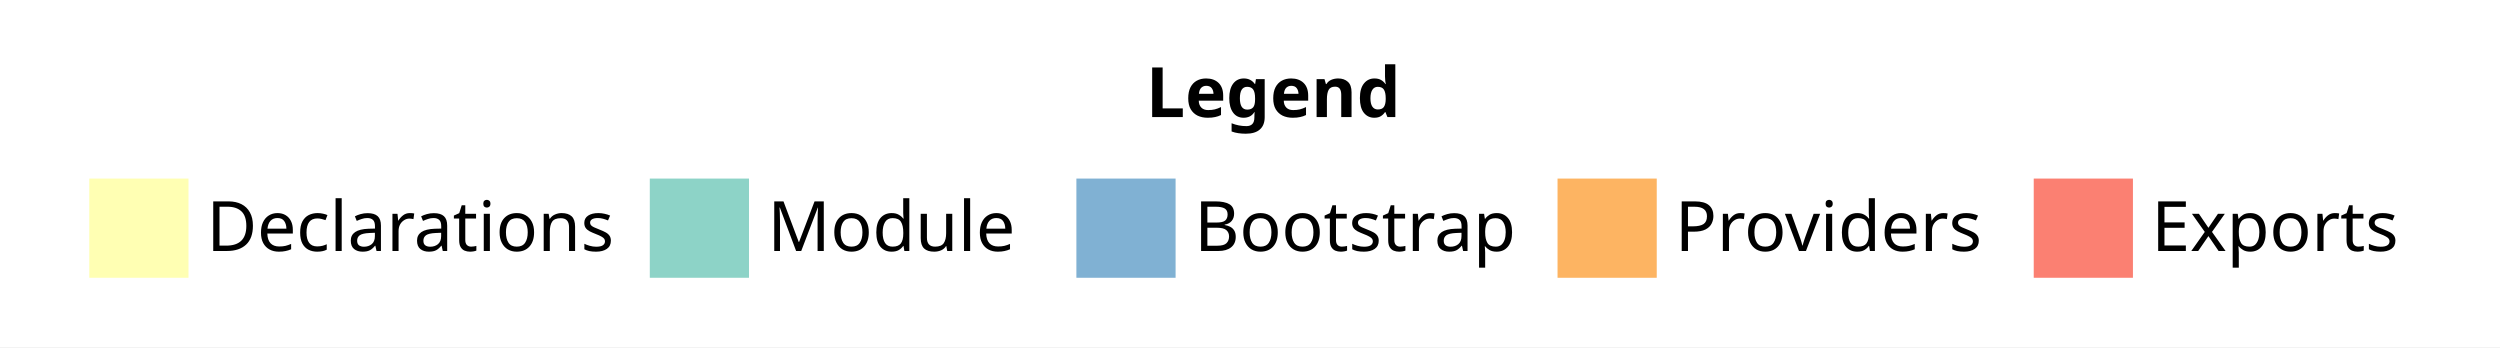
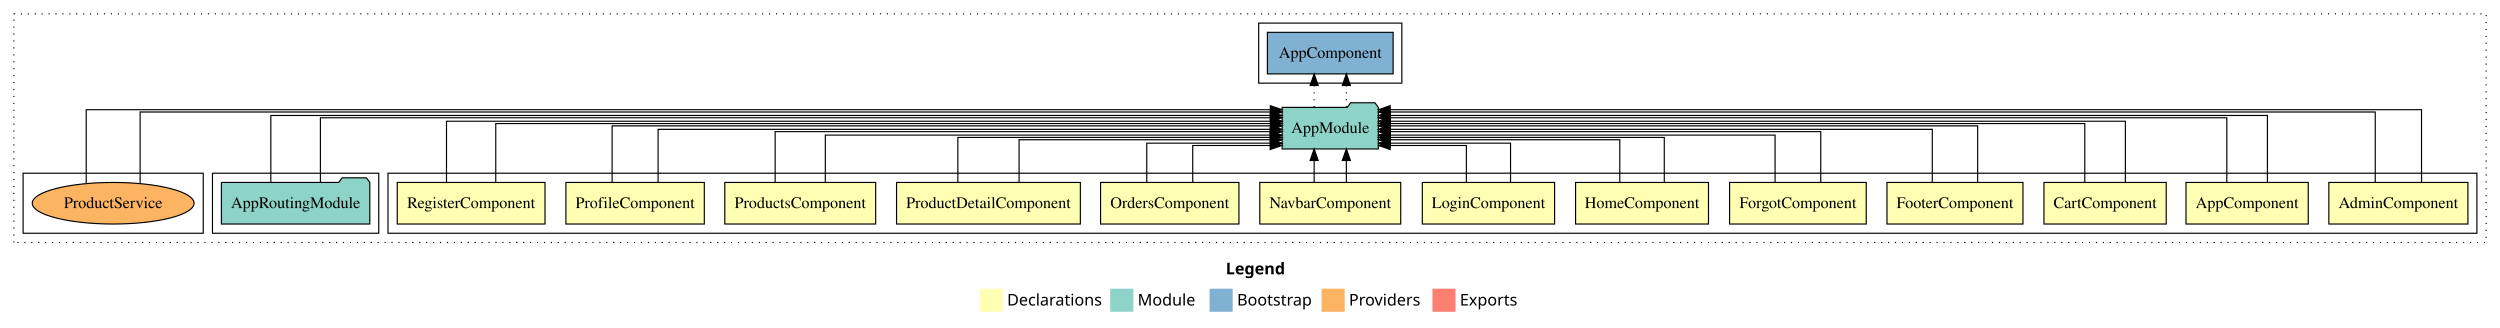
- <svg xmlns="http://www.w3.org/2000/svg" width="504pt" height="70pt" viewBox="0.00 0.00 504.00 70.00">
-   <g id="graph0" class="graph" transform="scale(1 1) rotate(0) translate(4 66)">
-     <polygon fill="white" stroke="transparent" points="-4,4 -4,-66 500,-66 500,4 -4,4" />
-     <text text-anchor="start" x="227.01" y="-42.4" font-family="Times-12" font-weight="bold" font-size="14.00">Legend</text>
-     <polygon fill="#ffffb3" stroke="transparent" points="14,-10 14,-30 34,-30 34,-10 14,-10" />
-     <text text-anchor="start" x="37.63" y="-15.4" font-family="Times-12" font-size="14.00">  Declarations</text>
-     <polygon fill="#8dd3c7" stroke="transparent" points="127,-10 127,-30 147,-30 147,-10 127,-10" />
-     <text text-anchor="start" x="150.73" y="-15.4" font-family="Times-12" font-size="14.00">  Module</text>
-     <polygon fill="#80b1d3" stroke="transparent" points="213,-10 213,-30 233,-30 233,-10 213,-10" />
-     <text text-anchor="start" x="236.78" y="-15.4" font-family="Times-12" font-size="14.00">  Bootstrap</text>
-     <polygon fill="#fdb462" stroke="transparent" points="310,-10 310,-30 330,-30 330,-10 310,-10" />
-     <text text-anchor="start" x="333.67" y="-15.4" font-family="Times-12" font-size="14.00">  Providers</text>
-     <polygon fill="#fb8072" stroke="transparent" points="406,-10 406,-30 426,-30 426,-10 406,-10" />
-     <text text-anchor="start" x="429.73" y="-15.4" font-family="Times-12" font-size="14.00">  Exports</text>
+ <svg xmlns="http://www.w3.org/2000/svg" width="2165pt" height="284pt" viewBox="0.00 0.00 2165.00 284.00">
+   <g id="graph0" class="graph" transform="scale(1 1) rotate(0) translate(4 280)">
+     <polygon fill="white" stroke="transparent" points="-4,4 -4,-280 2161,-280 2161,4 -4,4" />
+     <text text-anchor="start" x="1057.51" y="-42.4" font-family="Times-12" font-weight="bold" font-size="14.00">Legend</text>
+     <polygon fill="#ffffb3" stroke="transparent" points="844.5,-10 844.5,-30 864.5,-30 864.5,-10 844.5,-10" />
+     <text text-anchor="start" x="868.13" y="-15.4" font-family="Times-12" font-size="14.00">  Declarations</text>
+     <polygon fill="#8dd3c7" stroke="transparent" points="957.5,-10 957.5,-30 977.5,-30 977.5,-10 957.5,-10" />
+     <text text-anchor="start" x="981.23" y="-15.4" font-family="Times-12" font-size="14.00">  Module</text>
+     <polygon fill="#80b1d3" stroke="transparent" points="1043.5,-10 1043.5,-30 1063.5,-30 1063.5,-10 1043.5,-10" />
+     <text text-anchor="start" x="1067.28" y="-15.4" font-family="Times-12" font-size="14.00">  Bootstrap</text>
+     <polygon fill="#fdb462" stroke="transparent" points="1140.5,-10 1140.5,-30 1160.5,-30 1160.5,-10 1140.5,-10" />
+     <text text-anchor="start" x="1164.17" y="-15.4" font-family="Times-12" font-size="14.00">  Providers</text>
+     <polygon fill="#fb8072" stroke="transparent" points="1236.5,-10 1236.5,-30 1256.5,-30 1256.5,-10 1236.5,-10" />
+     <text text-anchor="start" x="1260.23" y="-15.4" font-family="Times-12" font-size="14.00">  Exports</text>
+     <g id="clust1" class="cluster">
+       <polygon fill="none" stroke="black" stroke-dasharray="1,5" points="8,-70 8,-268 2149,-268 2149,-70 8,-70" />
+     </g>
+     <g id="clust2" class="cluster">
+       <polygon fill="none" stroke="black" points="332,-78 332,-130 2141,-130 2141,-78 332,-78" />
+     </g>
+     <g id="clust16" class="cluster">
+       <polygon fill="none" stroke="black" points="180,-78 180,-130 324,-130 324,-78 180,-78" />
+     </g>
+     <g id="clust18" class="cluster">
+       <polygon fill="none" stroke="black" points="1086,-208 1086,-260 1210,-260 1210,-208 1086,-208" />
+     </g>
+     <g id="clust19" class="cluster">
+       <polygon fill="none" stroke="black" points="16,-78 16,-130 172,-130 172,-78 16,-78" />
+     </g>
+     <g id="node1" class="node">
+       <polygon fill="#ffffb3" stroke="black" points="2133.22,-122 2012.78,-122 2012.78,-86 2133.22,-86 2133.22,-122" />
+       <text text-anchor="middle" x="2073" y="-99.8" font-family="Times,serif" font-size="14.00">AdminComponent</text>
+     </g>
+     <g id="node14" class="node">
+       <polygon fill="#8dd3c7" stroke="black" points="1189.66,-187 1186.66,-191 1165.66,-191 1162.66,-187 1106.34,-187 1106.34,-151 1189.66,-151 1189.66,-187" />
+       <text text-anchor="middle" x="1148" y="-164.8" font-family="Times,serif" font-size="14.00">AppModule</text>
+     </g>
+     <g id="edge1" class="edge">
+       <path fill="none" stroke="black" d="M2093.04,-122.38C2093.04,-146.28 2093.04,-185 2093.04,-185 2093.04,-185 1199.83,-185 1199.83,-185" />
+       <polygon fill="black" stroke="black" points="1199.83,-181.5 1189.83,-185 1199.83,-188.5 1199.83,-181.5" />
+     </g>
+     <g id="edge17" class="edge">
+       <path fill="none" stroke="black" d="M2052.96,-122.32C2052.96,-145.66 2052.96,-183 2052.96,-183 2052.96,-183 1199.83,-183 1199.83,-183" />
+       <polygon fill="black" stroke="black" points="1199.83,-179.5 1189.83,-183 1199.83,-186.5 1199.83,-179.5" />
+     </g>
+     <g id="node2" class="node">
+       <polygon fill="#ffffb3" stroke="black" points="1994.94,-122 1889.06,-122 1889.06,-86 1994.94,-86 1994.94,-122" />
+       <text text-anchor="middle" x="1942" y="-99.8" font-family="Times,serif" font-size="14.00">AppComponent</text>
+     </g>
+     <g id="edge2" class="edge">
+       <path fill="none" stroke="black" d="M1959.57,-122.01C1959.57,-144.49 1959.57,-180 1959.57,-180 1959.57,-180 1199.92,-180 1199.92,-180" />
+       <polygon fill="black" stroke="black" points="1199.92,-176.5 1189.92,-180 1199.92,-183.5 1199.92,-176.5" />
+     </g>
+     <g id="edge18" class="edge">
+       <path fill="none" stroke="black" d="M1924.43,-122.29C1924.43,-144.21 1924.43,-178 1924.43,-178 1924.43,-178 1199.74,-178 1199.74,-178" />
+       <polygon fill="black" stroke="black" points="1199.74,-174.5 1189.74,-178 1199.74,-181.5 1199.74,-174.5" />
+     </g>
+     <g id="node3" class="node">
+       <polygon fill="#ffffb3" stroke="black" points="1871.94,-122 1766.06,-122 1766.06,-86 1871.94,-86 1871.94,-122" />
+       <text text-anchor="middle" x="1819" y="-99.8" font-family="Times,serif" font-size="14.00">CartComponent</text>
+     </g>
+     <g id="edge3" class="edge">
+       <path fill="none" stroke="black" d="M1836.57,-122.28C1836.57,-143.32 1836.57,-175 1836.57,-175 1836.57,-175 1199.78,-175 1199.78,-175" />
+       <polygon fill="black" stroke="black" points="1199.78,-171.5 1189.78,-175 1199.78,-178.5 1199.78,-171.5" />
+     </g>
+     <g id="edge19" class="edge">
+       <path fill="none" stroke="black" d="M1801.43,-122.13C1801.43,-142.57 1801.43,-173 1801.43,-173 1801.43,-173 1199.87,-173 1199.87,-173" />
+       <polygon fill="black" stroke="black" points="1199.87,-169.5 1189.87,-173 1199.87,-176.5 1199.87,-169.5" />
+     </g>
+     <g id="node4" class="node">
+       <polygon fill="#ffffb3" stroke="black" points="1747.88,-122 1630.12,-122 1630.12,-86 1747.88,-86 1747.88,-122" />
+       <text text-anchor="middle" x="1689" y="-99.8" font-family="Times,serif" font-size="14.00">FooterComponent</text>
+     </g>
+     <g id="edge4" class="edge">
+       <path fill="none" stroke="black" d="M1669.35,-122.17C1669.35,-141.09 1669.35,-168 1669.35,-168 1669.35,-168 1199.78,-168 1199.78,-168" />
+       <polygon fill="black" stroke="black" points="1199.78,-164.5 1189.78,-168 1199.78,-171.5 1199.78,-164.5" />
+     </g>
+     <g id="edge20" class="edge">
+       <path fill="none" stroke="black" d="M1708.65,-122.31C1708.65,-142.15 1708.65,-171 1708.65,-171 1708.65,-171 1199.68,-171 1199.68,-171" />
+       <polygon fill="black" stroke="black" points="1199.68,-167.5 1189.68,-171 1199.68,-174.5 1199.68,-167.5" />
+     </g>
+     <g id="node5" class="node">
+       <polygon fill="#ffffb3" stroke="black" points="1612.17,-122 1493.83,-122 1493.83,-86 1612.17,-86 1612.17,-122" />
+       <text text-anchor="middle" x="1553" y="-99.8" font-family="Times,serif" font-size="14.00">ForgotComponent</text>
+     </g>
+     <g id="edge5" class="edge">
+       <path fill="none" stroke="black" d="M1533.22,-122.02C1533.22,-139.37 1533.22,-163 1533.22,-163 1533.22,-163 1199.96,-163 1199.96,-163" />
+       <polygon fill="black" stroke="black" points="1199.96,-159.5 1189.96,-163 1199.96,-166.5 1199.96,-159.5" />
+     </g>
+     <g id="edge21" class="edge">
+       <path fill="none" stroke="black" d="M1572.78,-122.27C1572.78,-140.56 1572.78,-166 1572.78,-166 1572.78,-166 1199.89,-166 1199.89,-166" />
+       <polygon fill="black" stroke="black" points="1199.89,-162.5 1189.89,-166 1199.89,-169.5 1199.89,-162.5" />
+     </g>
+     <g id="node6" class="node">
+       <polygon fill="#ffffb3" stroke="black" points="1475.55,-122 1360.45,-122 1360.45,-86 1475.55,-86 1475.55,-122" />
+       <text text-anchor="middle" x="1418" y="-99.8" font-family="Times,serif" font-size="14.00">HomeComponent</text>
+     </g>
+     <g id="edge6" class="edge">
+       <path fill="none" stroke="black" d="M1437.26,-122.04C1437.26,-138.73 1437.26,-161 1437.26,-161 1437.26,-161 1199.75,-161 1199.75,-161" />
+       <polygon fill="black" stroke="black" points="1199.75,-157.5 1189.75,-161 1199.75,-164.5 1199.75,-157.5" />
+     </g>
+     <g id="edge22" class="edge">
+       <path fill="none" stroke="black" d="M1398.74,-122.01C1398.74,-138.05 1398.74,-159 1398.74,-159 1398.74,-159 1199.69,-159 1199.69,-159" />
+       <polygon fill="black" stroke="black" points="1199.69,-155.5 1189.69,-159 1199.69,-162.5 1199.69,-155.5" />
+     </g>
+     <g id="node7" class="node">
+       <polygon fill="#ffffb3" stroke="black" points="1342.28,-122 1227.72,-122 1227.72,-86 1342.28,-86 1342.28,-122" />
+       <text text-anchor="middle" x="1285" y="-99.8" font-family="Times,serif" font-size="14.00">LoginComponent</text>
+     </g>
+     <g id="edge7" class="edge">
+       <path fill="none" stroke="black" d="M1304.13,-122.19C1304.13,-137.18 1304.13,-156 1304.13,-156 1304.13,-156 1199.84,-156 1199.84,-156" />
+       <polygon fill="black" stroke="black" points="1199.84,-152.5 1189.84,-156 1199.84,-159.5 1199.84,-152.5" />
+     </g>
+     <g id="edge23" class="edge">
+       <path fill="none" stroke="black" d="M1265.87,-122.05C1265.87,-136.37 1265.87,-154 1265.87,-154 1265.87,-154 1199.89,-154 1199.89,-154" />
+       <polygon fill="black" stroke="black" points="1199.89,-150.5 1189.89,-154 1199.89,-157.5 1199.89,-150.5" />
+     </g>
+     <g id="node8" class="node">
+       <polygon fill="#ffffb3" stroke="black" points="1209.03,-122 1086.97,-122 1086.97,-86 1209.03,-86 1209.03,-122" />
+       <text text-anchor="middle" x="1148" y="-99.8" font-family="Times,serif" font-size="14.00">NavbarComponent</text>
+     </g>
+     <g id="edge8" class="edge">
+       <path fill="none" stroke="black" d="M1134.06,-122.11C1134.06,-122.11 1134.06,-140.99 1134.06,-140.99" />
+       <polygon fill="black" stroke="black" points="1130.56,-140.99 1134.06,-150.99 1137.56,-140.99 1130.56,-140.99" />
+     </g>
+     <g id="edge24" class="edge">
+       <path fill="none" stroke="black" d="M1161.94,-122.11C1161.94,-122.11 1161.94,-140.99 1161.94,-140.99" />
+       <polygon fill="black" stroke="black" points="1158.44,-140.99 1161.94,-150.99 1165.44,-140.99 1158.44,-140.99" />
+     </g>
+     <g id="node9" class="node">
+       <polygon fill="#ffffb3" stroke="black" points="1068.92,-122 949.08,-122 949.08,-86 1068.92,-86 1068.92,-122" />
+       <text text-anchor="middle" x="1009" y="-99.8" font-family="Times,serif" font-size="14.00">OrdersComponent</text>
+     </g>
+     <g id="edge9" class="edge">
+       <path fill="none" stroke="black" d="M1028.9,-122.05C1028.9,-136.37 1028.9,-154 1028.9,-154 1028.9,-154 1096.01,-154 1096.01,-154" />
+       <polygon fill="black" stroke="black" points="1096.01,-157.5 1106.01,-154 1096.01,-150.5 1096.01,-157.5" />
+     </g>
+     <g id="edge25" class="edge">
+       <path fill="none" stroke="black" d="M989.1,-122.19C989.1,-137.18 989.1,-156 989.1,-156 989.1,-156 1096.25,-156 1096.25,-156" />
+       <polygon fill="black" stroke="black" points="1096.25,-159.5 1106.25,-156 1096.25,-152.5 1096.25,-159.5" />
+     </g>
+     <g id="node10" class="node">
+       <polygon fill="#ffffb3" stroke="black" points="931.59,-122 772.41,-122 772.41,-86 931.59,-86 931.59,-122" />
+       <text text-anchor="middle" x="852" y="-99.8" font-family="Times,serif" font-size="14.00">ProductDetailComponent</text>
+     </g>
+     <g id="edge10" class="edge">
+       <path fill="none" stroke="black" d="M825.49,-122.04C825.49,-138.73 825.49,-161 825.49,-161 825.49,-161 1096.17,-161 1096.17,-161" />
+       <polygon fill="black" stroke="black" points="1096.17,-164.5 1106.17,-161 1096.17,-157.5 1096.17,-164.5" />
+     </g>
+     <g id="edge26" class="edge">
+       <path fill="none" stroke="black" d="M878.51,-122.01C878.51,-138.05 878.51,-159 878.51,-159 878.51,-159 1096.19,-159 1096.19,-159" />
+       <polygon fill="black" stroke="black" points="1096.19,-162.5 1106.19,-159 1096.19,-155.5 1096.19,-162.5" />
+     </g>
+     <g id="node11" class="node">
+       <polygon fill="#ffffb3" stroke="black" points="754.33,-122 623.67,-122 623.67,-86 754.33,-86 754.33,-122" />
+       <text text-anchor="middle" x="689" y="-99.8" font-family="Times,serif" font-size="14.00">ProductsComponent</text>
+     </g>
+     <g id="edge11" class="edge">
+       <path fill="none" stroke="black" d="M667.28,-122.27C667.28,-140.56 667.28,-166 667.28,-166 667.28,-166 1096.18,-166 1096.18,-166" />
+       <polygon fill="black" stroke="black" points="1096.18,-169.5 1106.18,-166 1096.18,-162.5 1096.18,-169.5" />
+     </g>
+     <g id="edge27" class="edge">
+       <path fill="none" stroke="black" d="M710.72,-122.02C710.72,-139.37 710.72,-163 710.72,-163 710.72,-163 1096.07,-163 1096.07,-163" />
+       <polygon fill="black" stroke="black" points="1096.07,-166.5 1106.07,-163 1096.07,-159.5 1096.07,-166.5" />
+     </g>
+     <g id="node12" class="node">
+       <polygon fill="#ffffb3" stroke="black" points="605.93,-122 486.07,-122 486.07,-86 605.93,-86 605.93,-122" />
+       <text text-anchor="middle" x="546" y="-99.8" font-family="Times,serif" font-size="14.00">ProfileComponent</text>
+     </g>
+     <g id="edge12" class="edge">
+       <path fill="none" stroke="black" d="M526.09,-122.31C526.09,-142.15 526.09,-171 526.09,-171 526.09,-171 1096.23,-171 1096.23,-171" />
+       <polygon fill="black" stroke="black" points="1096.23,-174.5 1106.23,-171 1096.23,-167.5 1096.23,-174.5" />
+     </g>
+     <g id="edge28" class="edge">
+       <path fill="none" stroke="black" d="M565.91,-122.17C565.91,-141.09 565.91,-168 565.91,-168 565.91,-168 1096.14,-168 1096.14,-168" />
+       <polygon fill="black" stroke="black" points="1096.14,-171.5 1106.14,-168 1096.14,-164.5 1096.14,-171.5" />
+     </g>
+     <g id="node13" class="node">
+       <polygon fill="#ffffb3" stroke="black" points="467.98,-122 340.02,-122 340.02,-86 467.98,-86 467.98,-122" />
+       <text text-anchor="middle" x="404" y="-99.8" font-family="Times,serif" font-size="14.00">RegisterComponent</text>
+     </g>
+     <g id="edge13" class="edge">
+       <path fill="none" stroke="black" d="M425.33,-122.13C425.33,-142.57 425.33,-173 425.33,-173 425.33,-173 1096.29,-173 1096.29,-173" />
+       <polygon fill="black" stroke="black" points="1096.29,-176.5 1106.29,-173 1096.29,-169.5 1096.29,-176.5" />
+     </g>
+     <g id="edge29" class="edge">
+       <path fill="none" stroke="black" d="M382.67,-122.28C382.67,-143.32 382.67,-175 382.67,-175 382.67,-175 1096.31,-175 1096.31,-175" />
+       <polygon fill="black" stroke="black" points="1096.31,-178.5 1106.31,-175 1096.31,-171.5 1096.31,-178.5" />
+     </g>
+     <g id="node16" class="node">
+       <polygon fill="#80b1d3" stroke="black" points="1202.44,-252 1093.56,-252 1093.56,-216 1202.44,-216 1202.44,-252" />
+       <text text-anchor="middle" x="1148" y="-229.8" font-family="Times,serif" font-size="14.00">AppComponent </text>
+     </g>
+     <g id="edge15" class="edge">
+       <path fill="none" stroke="black" stroke-dasharray="1,5" d="M1134.06,-187.11C1134.06,-187.11 1134.06,-205.99 1134.06,-205.99" />
+       <polygon fill="black" stroke="black" points="1130.56,-205.99 1134.06,-215.99 1137.56,-205.99 1130.56,-205.99" />
+     </g>
+     <g id="edge31" class="edge">
+       <path fill="none" stroke="black" stroke-dasharray="1,5" d="M1161.94,-187.11C1161.94,-187.11 1161.94,-205.99 1161.94,-205.99" />
+       <polygon fill="black" stroke="black" points="1158.44,-205.99 1161.94,-215.99 1165.44,-205.99 1158.44,-205.99" />
+     </g>
+     <g id="node15" class="node">
+       <polygon fill="#8dd3c7" stroke="black" points="316.27,-122 313.27,-126 292.27,-126 289.27,-122 187.73,-122 187.73,-86 316.27,-86 316.27,-122" />
+       <text text-anchor="middle" x="252" y="-99.8" font-family="Times,serif" font-size="14.00">AppRoutingModule</text>
+     </g>
+     <g id="edge14" class="edge">
+       <path fill="none" stroke="black" d="M230.54,-122.01C230.54,-144.49 230.54,-180 230.54,-180 230.54,-180 1096.19,-180 1096.19,-180" />
+       <polygon fill="black" stroke="black" points="1096.19,-183.5 1106.19,-180 1096.19,-176.5 1096.19,-183.5" />
+     </g>
+     <g id="edge30" class="edge">
+       <path fill="none" stroke="black" d="M273.46,-122.29C273.46,-144.21 273.46,-178 273.46,-178 273.46,-178 1096.11,-178 1096.11,-178" />
+       <polygon fill="black" stroke="black" points="1096.11,-181.5 1106.11,-178 1096.11,-174.5 1096.11,-181.5" />
+     </g>
+     <g id="node17" class="node">
+       <ellipse fill="#fdb462" stroke="black" cx="94" cy="-104" rx="70.06" ry="18" />
+       <text text-anchor="middle" x="94" y="-99.8" font-family="Times,serif" font-size="14.00">ProductService</text>
+     </g>
+     <g id="edge16" class="edge">
+       <path fill="none" stroke="black" d="M117.34,-121.14C117.34,-144.38 117.34,-183 117.34,-183 117.34,-183 1096.32,-183 1096.32,-183" />
+       <polygon fill="black" stroke="black" points="1096.32,-186.5 1106.32,-183 1096.32,-179.5 1096.32,-186.5" />
+     </g>
+     <g id="edge32" class="edge">
+       <path fill="none" stroke="black" d="M70.66,-121.18C70.66,-144.95 70.66,-185 70.66,-185 70.66,-185 1096.1,-185 1096.1,-185" />
+       <polygon fill="black" stroke="black" points="1096.1,-188.5 1106.1,-185 1096.1,-181.5 1096.1,-188.5" />
+     </g>
  </g>
</svg>
